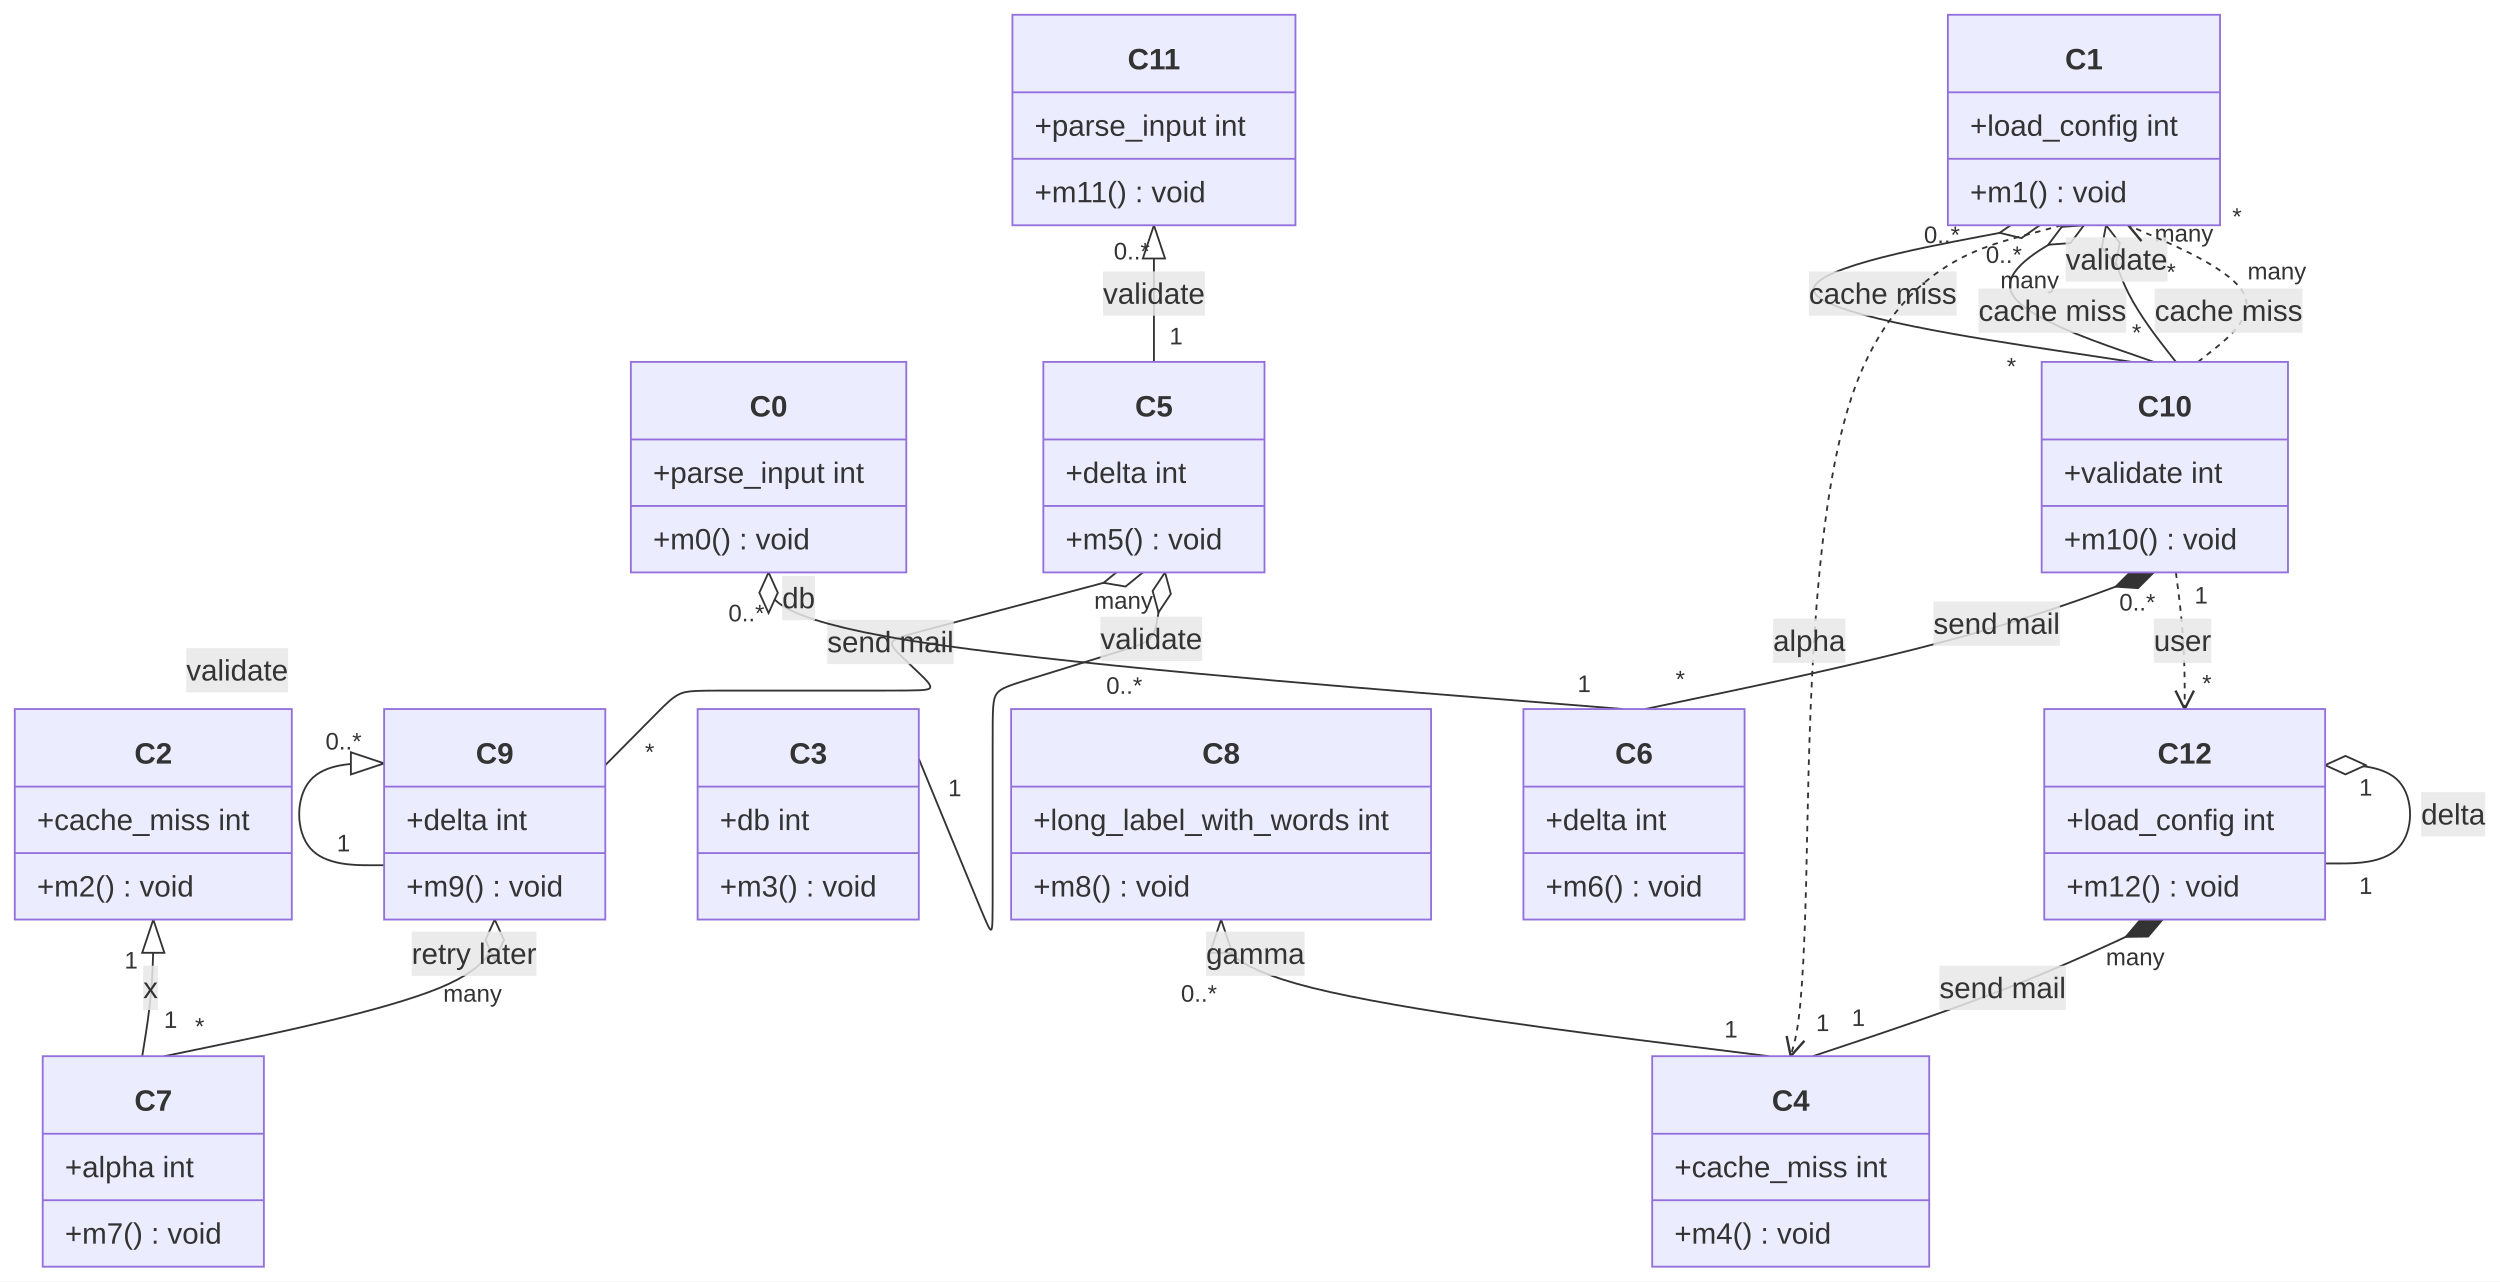
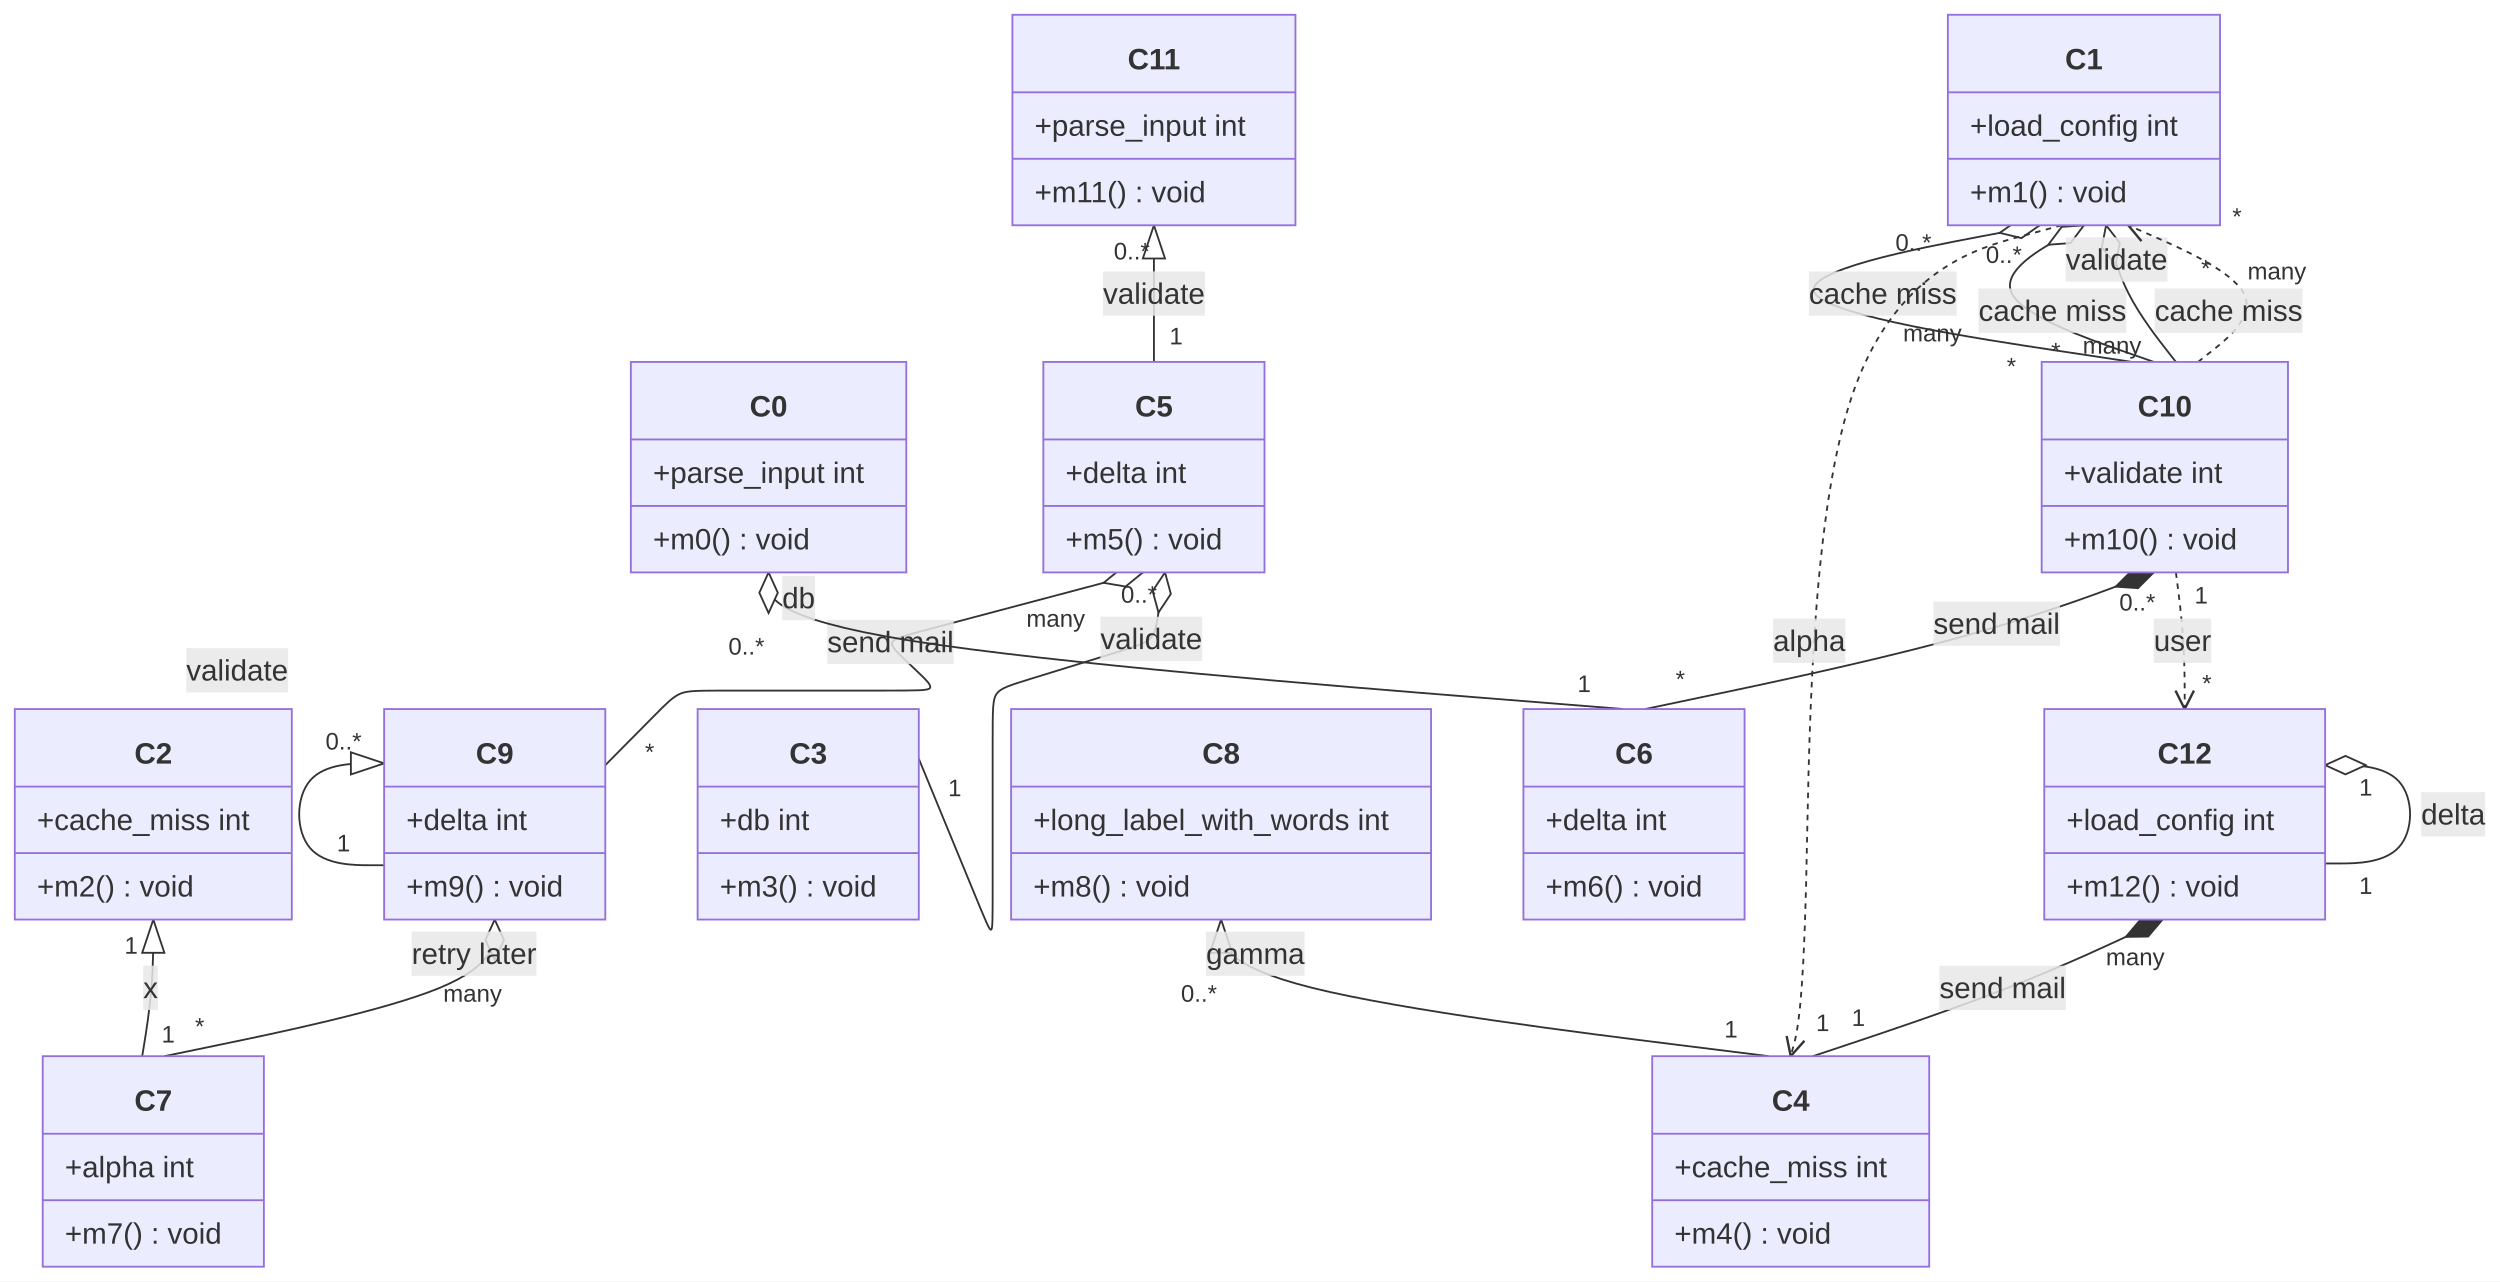
<svg xmlns="http://www.w3.org/2000/svg" id="mermaid" class="classDiagram" width="1353.92" height="694" viewBox="-1255.01 -8 1353.92 694" role="graphics-document document" aria-roledescription="classDiagram">
  <style>#mermaid{font-family:"trebuchet ms",verdana,arial,sans-serif;font-size:16px;fill:#333;}#mermaid .cls{fill:#ECECFF;stroke:#9370DB;stroke-width:1px;}#mermaid .div{stroke:#9370DB;stroke-width:1px;}#mermaid .rel{fill:none;stroke:#333;stroke-width:1px;}#mermaid .rel.dot{stroke-dasharray:3,3;}#mermaid .lbl{fill:#e8e8e8;opacity:0.85;}#mermaid .card{font-size:13px;}#mermaid .ns{fill:#ffffde;stroke:#aaaa33;stroke-width:1px;}#mermaid .note{fill:#fff5ad;stroke:#aaaa33;stroke-width:1px;}#mermaid .static{text-decoration:underline;}#mermaid .abstract{font-style:italic;}#mermaid .title{font-weight:bold;}#mermaid .ann{font-size:14px;}</style>
  <rect x="-1255.01" y="-8" width="1353.92" height="694" fill="white" />
  <defs>
    <marker id="cl-ext-s" viewBox="0 0 20 14" refX="1" refY="7" markerWidth="20" markerHeight="14" markerUnits="userSpaceOnUse" orient="auto">
      <path d="M1,7 L19,1 L19,13 z" fill="#fff" stroke="#333" />
    </marker>
    <marker id="cl-ext-e" viewBox="0 0 20 14" refX="19" refY="7" markerWidth="20" markerHeight="14" markerUnits="userSpaceOnUse" orient="auto">
      <path d="M19,7 L1,1 L1,13 z" fill="#fff" stroke="#333" />
    </marker>
    <marker id="cl-comp-s" viewBox="0 0 24 12" refX="1" refY="6" markerWidth="24" markerHeight="12" markerUnits="userSpaceOnUse" orient="auto">
      <path d="M1,6 L12,1 L23,6 L12,11 z" fill="#333" stroke="#333" />
    </marker>
    <marker id="cl-comp-e" viewBox="0 0 24 12" refX="23" refY="6" markerWidth="24" markerHeight="12" markerUnits="userSpaceOnUse" orient="auto">
      <path d="M1,6 L12,1 L23,6 L12,11 z" fill="#333" stroke="#333" />
    </marker>
    <marker id="cl-agg-s" viewBox="0 0 24 12" refX="1" refY="6" markerWidth="24" markerHeight="12" markerUnits="userSpaceOnUse" orient="auto">
      <path d="M1,6 L12,1 L23,6 L12,11 z" fill="#fff" stroke="#333" />
    </marker>
    <marker id="cl-agg-e" viewBox="0 0 24 12" refX="23" refY="6" markerWidth="24" markerHeight="12" markerUnits="userSpaceOnUse" orient="auto">
      <path d="M1,6 L12,1 L23,6 L12,11 z" fill="#fff" stroke="#333" />
    </marker>
    <marker id="cl-arrow-s" viewBox="0 0 12 12" refX="1" refY="6" markerWidth="12" markerHeight="12" markerUnits="userSpaceOnUse" orient="auto">
      <path d="M11,1 L1,6 L11,11" fill="none" stroke="#333" stroke-width="1.3" />
    </marker>
    <marker id="cl-arrow-e" viewBox="0 0 12 12" refX="11" refY="6" markerWidth="12" markerHeight="12" markerUnits="userSpaceOnUse" orient="auto">
      <path d="M1,1 L11,6 L1,11" fill="none" stroke="#333" stroke-width="1.3" />
    </marker>
    <marker id="cl-lolli-s" viewBox="0 0 14 14" refX="1" refY="7" markerWidth="14" markerHeight="14" markerUnits="userSpaceOnUse" orient="auto">
      <circle cx="7" cy="7" r="6" fill="#fff" stroke="#333" />
    </marker>
    <marker id="cl-lolli-e" viewBox="0 0 14 14" refX="13" refY="7" markerWidth="14" markerHeight="14" markerUnits="userSpaceOnUse" orient="auto">
      <circle cx="7" cy="7" r="6" fill="#fff" stroke="#333" />
    </marker>
  </defs>
  <path class="rel" d="M-150.41,114L-182.88,120.17C-215.35,126.33 -280.3,138.67 -272,151C-263.7,163.33 -182.16,175.67 -141.39,181.83L-100.61,188" marker-start="url(#cl-agg-s)" />
  <text class="card" x="-169.79" y="129.89" text-anchor="middle" dominant-baseline="central">0..*</text>
  <text class="card" x="-165.69" y="190.29" text-anchor="middle" dominant-baseline="central">*</text>
  <rect class="lbl" x="-275.39" y="139" width="80.03" height="24" />
  <text x="-235.38" y="151" text-anchor="middle" dominant-baseline="central">cache miss</text>
  <path class="rel" d="M-593.7,490L-593.7,496.17C-593.7,502.33 -593.7,514.67 -544.29,527C-494.87,539.33 -396.05,551.67 -346.64,557.83L-297.22,564" marker-start="url(#cl-ext-s)" />
  <text class="card" x="-605.7" y="530" text-anchor="middle" dominant-baseline="central">0..*</text>
  <text class="card" x="-317.57" y="549.37" text-anchor="middle" dominant-baseline="central">1</text>
  <rect class="lbl" x="-601.85" y="496.5" width="53.36" height="24" />
  <text x="-575.17" y="508.5" text-anchor="middle" dominant-baseline="central">gamma</text>
  <path class="rel" d="M-1046.98,405.42L-1054.98,405.42C-1062.98,405.42 -1078.98,405.42 -1086.98,414.61C-1094.98,423.81 -1094.98,442.19 -1086.98,451.39C-1078.98,460.58 -1062.98,460.58 -1054.98,460.58L-1046.98,460.58" marker-start="url(#cl-ext-s)" />
  <text class="card" x="-1068.98" y="393.42" text-anchor="middle" dominant-baseline="central">0..*</text>
  <text class="card" x="-1068.98" y="448.58" text-anchor="middle" dominant-baseline="central">1</text>
  <rect class="lbl" x="-1154.13" y="343" width="55.16" height="24" />
  <text x="-1126.56" y="355" text-anchor="middle" dominant-baseline="central">validate</text>
  <path class="rel" d="M-636.08,302L-657.08,307.57C-678.09,313.14 -720.1,324.27 -743.36,330.44C-766.62,336.61 -771.13,337.8 -771.81,339.9C-772.5,342 -769.37,345 -766.23,348C-763.1,351 -759.96,354 -756.82,357C-753.69,360 -750.55,363 -751.32,364.5C-752.08,366 -756.75,366 -777.71,366C-798.68,366 -835.94,366 -856.9,366C-877.86,366 -882.53,366 -886.51,367.66C-890.48,369.32 -893.77,372.63 -900.43,379.36C-907.1,386.09 -917.15,396.23 -922.17,401.3L-927.2,406.38" marker-start="url(#cl-agg-s)" />
-   <text class="card" x="-646.54" y="317.19" text-anchor="middle" dominant-baseline="central">many</text>
+   <text class="card" x="-683.27" y="326.93" text-anchor="middle" dominant-baseline="central">many</text>
  <text class="card" x="-903.19" y="399.19" text-anchor="middle" dominant-baseline="central">*</text>
  <rect class="lbl" x="-807.01" y="327.68" width="68.48" height="24" />
  <text x="-772.77" y="339.68" text-anchor="middle" dominant-baseline="central">send mail</text>
  <path class="rel dot" d="M-138.41,114L-161.21,120.17C-184.01,126.33 -229.61,138.67 -252.4,207.5C-275.2,276.33 -275.2,401.67 -276.87,470.5C-278.54,539.33 -281.88,551.67 -283.55,557.83L-285.22,564" marker-end="url(#cl-arrow-e)" />
-   <text class="card" x="-203.32" y="119.13" text-anchor="middle" dominant-baseline="central">0..*</text>
+   <text class="card" x="-218.77" y="123.3" text-anchor="middle" dominant-baseline="central">0..*</text>
  <text class="card" x="-267.89" y="545.9" text-anchor="middle" dominant-baseline="central">1</text>
  <rect class="lbl" x="-294.78" y="327" width="39.16" height="24" />
  <text x="-275.2" y="339" text-anchor="middle" dominant-baseline="central">alpha</text>
  <path class="rel" d="M-630.08,114L-630.08,188" marker-start="url(#cl-ext-s)" />
  <text class="card" x="-642.08" y="128" text-anchor="middle" dominant-baseline="central">0..*</text>
  <text class="card" x="-618.08" y="174" text-anchor="middle" dominant-baseline="central">1</text>
  <rect class="lbl" x="-657.66" y="139" width="55.16" height="24" />
  <text x="-630.08" y="151" text-anchor="middle" dominant-baseline="central">validate</text>
  <path class="rel" d="M-126.41,114L-137.73,120.17C-149.06,126.33 -171.7,138.67 -165.4,151C-159.1,163.33 -123.86,175.67 -106.24,181.83L-88.61,188" marker-start="url(#cl-agg-s)" />
-   <text class="card" x="-155.8" y="143.67" text-anchor="middle" dominant-baseline="central">many</text>
-   <text class="card" x="-97.87" y="172.05" text-anchor="middle" dominant-baseline="central">*</text>
+   <text class="card" x="-208.49" y="172.37" text-anchor="middle" dominant-baseline="central">many</text>
+   <text class="card" x="-141.66" y="182.15" text-anchor="middle" dominant-baseline="central">*</text>
  <rect class="lbl" x="-183.51" y="148.25" width="80.03" height="24" />
  <text x="-143.49" y="160.25" text-anchor="middle" dominant-baseline="central">cache miss</text>
  <path class="rel" d="M-114.41,114L-112.94,120.17C-111.46,126.33 -108.52,138.67 -102.22,151C-95.92,163.33 -86.27,175.67 -81.44,181.83L-76.61,188" marker-start="url(#cl-agg-s)" />
-   <text class="card" x="-72.25" y="118.32" text-anchor="middle" dominant-baseline="central">many</text>
-   <text class="card" x="-79.22" y="139.24" text-anchor="middle" dominant-baseline="central">*</text>
+   <text class="card" x="-111.21" y="179.04" text-anchor="middle" dominant-baseline="central">many</text>
+   <text class="card" x="-60.45" y="137.26" text-anchor="middle" dominant-baseline="central">*</text>
  <rect class="lbl" x="-136.31" y="120.5" width="55.16" height="24" />
  <text x="-108.73" y="132.5" text-anchor="middle" dominant-baseline="central">validate</text>
  <path class="rel" d="M-624.08,302L-624.75,306.11C-625.41,310.22 -626.75,318.44 -627.75,324.61C-628.75,330.78 -629.41,334.89 -631.98,337.63C-634.54,340.38 -639,341.76 -651.32,345.57C-663.65,349.38 -683.85,355.62 -696.17,359.43C-708.5,363.24 -712.96,364.62 -715.19,367.64C-717.42,370.67 -717.42,375.33 -717.42,395.33C-717.42,415.33 -717.42,450.67 -717.42,470.67C-717.42,490.67 -717.42,495.33 -718.31,495.51C-719.2,495.69 -720.97,491.37 -727.64,475.19C-734.31,459.01 -745.86,430.97 -751.64,416.95L-757.42,402.93" marker-start="url(#cl-agg-s)" />
-   <text class="card" x="-646.17" y="363.25" text-anchor="middle" dominant-baseline="central">0..*</text>
+   <text class="card" x="-638.17" y="313.9" text-anchor="middle" dominant-baseline="central">0..*</text>
  <text class="card" x="-737.94" y="418.7" text-anchor="middle" dominant-baseline="central">1</text>
  <rect class="lbl" x="-659.08" y="325.98" width="55.16" height="24" />
  <text x="-631.5" y="337.98" text-anchor="middle" dominant-baseline="central">validate</text>
  <path class="rel" d="M-88.61,302L-105.09,308.17C-121.56,314.33 -154.5,326.67 -200.41,339C-246.33,351.33 -305.21,363.67 -334.65,369.83L-364.09,376" marker-start="url(#cl-comp-s)" />
  <text class="card" x="-97.52" y="318.15" text-anchor="middle" dominant-baseline="central">0..*</text>
  <text class="card" x="-345.02" y="359.74" text-anchor="middle" dominant-baseline="central">*</text>
  <rect class="lbl" x="-207.92" y="317.75" width="68.48" height="24" />
  <text x="-173.68" y="329.75" text-anchor="middle" dominant-baseline="central">send mail</text>
  <path class="rel" d="M-838.78,302L-838.78,308.17C-838.78,314.33 -838.78,326.67 -761.66,339C-684.55,351.33 -530.32,363.67 -453.21,369.83L-376.09,376" marker-start="url(#cl-agg-s)" />
-   <text class="card" x="-850.78" y="324" text-anchor="middle" dominant-baseline="central">0..*</text>
+   <text class="card" x="-850.78" y="342" text-anchor="middle" dominant-baseline="central">0..*</text>
  <text class="card" x="-397.07" y="362.28" text-anchor="middle" dominant-baseline="central">1</text>
  <rect class="lbl" x="-831.41" y="303.88" width="17.8" height="24" />
  <text x="-822.51" y="315.88" text-anchor="middle" dominant-baseline="central">db</text>
  <path class="rel" d="M-987.09,490L-987.09,496.17C-987.09,502.33 -987.09,514.67 -1016.9,527C-1046.72,539.33 -1106.36,551.67 -1136.17,557.83L-1165.99,564" marker-start="url(#cl-agg-s)" />
  <text class="card" x="-999.09" y="530" text-anchor="middle" dominant-baseline="central">many</text>
  <text class="card" x="-1146.88" y="547.79" text-anchor="middle" dominant-baseline="central">*</text>
  <rect class="lbl" x="-1032.06" y="496.5" width="67.58" height="24" />
  <text x="-998.27" y="508.5" text-anchor="middle" dominant-baseline="central">retry later</text>
  <path class="rel dot" d="M-76.61,302L-75.82,308.17C-75.03,314.33 -73.44,326.67 -72.64,339C-71.85,351.33 -71.85,363.67 -71.85,369.83L-71.85,376" marker-end="url(#cl-arrow-e)" />
  <text class="card" x="-62.92" y="314.35" text-anchor="middle" dominant-baseline="central">1</text>
  <text class="card" x="-59.85" y="362" text-anchor="middle" dominant-baseline="central">*</text>
  <rect class="lbl" x="-88.6" y="327" width="31.13" height="24" />
  <text x="-73.04" y="339" text-anchor="middle" dominant-baseline="central">user</text>
  <path class="rel" d="M-83.85,490L-96.93,496.17C-110.01,502.33 -136.17,514.67 -167.73,527C-199.29,539.33 -236.26,551.67 -254.74,557.83L-273.22,564" marker-start="url(#cl-comp-s)" />
  <text class="card" x="-98.63" y="510.24" text-anchor="middle" dominant-baseline="central">many</text>
  <text class="card" x="-248.56" y="543.12" text-anchor="middle" dominant-baseline="central">1</text>
  <rect class="lbl" x="-204.68" y="515" width="68.48" height="24" />
  <text x="-170.43" y="527" text-anchor="middle" dominant-baseline="central">send mail</text>
  <path class="rel dot" d="M-64.61,188L-56.84,181.83C-49.07,175.67 -33.52,163.33 -39.82,151C-46.12,138.67 -74.27,126.33 -88.34,120.17L-102.41,114" marker-end="url(#cl-arrow-e)" />
  <text class="card" x="-21.93" y="138.82" text-anchor="middle" dominant-baseline="central">many</text>
  <text class="card" x="-43.55" y="109.22" text-anchor="middle" dominant-baseline="central">*</text>
  <rect class="lbl" x="-88.08" y="148.25" width="80.03" height="24" />
  <text x="-48.07" y="160.25" text-anchor="middle" dominant-baseline="central">cache miss</text>
  <path class="rel" d="M4.21,406.38L12.21,406.38C20.21,406.38 36.21,406.38 44.21,415.25C52.21,424.13 52.21,441.87 44.21,450.75C36.21,459.62 20.21,459.62 12.21,459.62L4.21,459.62" marker-start="url(#cl-agg-s)" />
  <text class="card" x="26.21" y="418.38" text-anchor="middle" dominant-baseline="central">1</text>
  <text class="card" x="26.21" y="471.62" text-anchor="middle" dominant-baseline="central">1</text>
  <rect class="lbl" x="56.21" y="421" width="34.7" height="24" />
  <text x="73.56" y="433" text-anchor="middle" dominant-baseline="central">delta</text>
  <path class="rel" d="M-1171.99,490L-1171.99,496.17C-1171.99,502.33 -1171.99,514.67 -1172.99,527C-1173.99,539.33 -1175.99,551.67 -1176.99,557.83L-1177.99,564" marker-start="url(#cl-ext-s)" />
-   <text class="card" x="-1183.99" y="512" text-anchor="middle" dominant-baseline="central">1</text>
-   <text class="card" x="-1162.62" y="544.2" text-anchor="middle" dominant-baseline="central">1</text>
+   <text class="card" x="-1183.99" y="504" text-anchor="middle" dominant-baseline="central">1</text>
+   <text class="card" x="-1163.91" y="552.1" text-anchor="middle" dominant-baseline="central">1</text>
  <rect class="lbl" x="-1177.49" y="515" width="8" height="24" />
  <text x="-1173.49" y="527" text-anchor="middle" dominant-baseline="central">x</text>
  <rect class="cls" x="-913.36" y="188" width="149.17" height="114" />
  <text class="title" x="-838.78" y="212" text-anchor="middle" dominant-baseline="central">C0</text>
  <line class="div" x1="-913.36" y1="230" x2="-764.19" y2="230" />
  <line class="div" x1="-913.36" y1="266" x2="-764.19" y2="266" />
  <text x="-901.36" y="248" text-anchor="start" dominant-baseline="central">+parse_input int</text>
  <text x="-901.36" y="284" text-anchor="start" dominant-baseline="central">+m0() : void</text>
  <rect class="cls" x="-200.11" y="0" width="147.39" height="114" />
  <text class="title" x="-126.41" y="24" text-anchor="middle" dominant-baseline="central">C1</text>
  <line class="div" x1="-200.11" y1="42" x2="-52.72" y2="42" />
  <line class="div" x1="-200.11" y1="78" x2="-52.72" y2="78" />
  <text x="-188.11" y="60" text-anchor="start" dominant-baseline="central">+load_config int</text>
  <text x="-188.11" y="96" text-anchor="start" dominant-baseline="central">+m1() : void</text>
  <rect class="cls" x="-1247.01" y="376" width="150.03" height="114" />
  <text class="title" x="-1171.99" y="400" text-anchor="middle" dominant-baseline="central">C2</text>
  <line class="div" x1="-1247.01" y1="418" x2="-1096.98" y2="418" />
  <line class="div" x1="-1247.01" y1="454" x2="-1096.98" y2="454" />
  <text x="-1235.01" y="436" text-anchor="start" dominant-baseline="central">+cache_miss int</text>
  <text x="-1235.01" y="472" text-anchor="start" dominant-baseline="central">+m2() : void</text>
  <rect class="cls" x="-877.2" y="376" width="119.78" height="114" />
  <text class="title" x="-817.31" y="400" text-anchor="middle" dominant-baseline="central">C3</text>
  <line class="div" x1="-877.2" y1="418" x2="-757.42" y2="418" />
  <line class="div" x1="-877.2" y1="454" x2="-757.42" y2="454" />
  <text x="-865.2" y="436" text-anchor="start" dominant-baseline="central">+db int</text>
  <text x="-865.2" y="472" text-anchor="start" dominant-baseline="central">+m3() : void</text>
  <rect class="cls" x="-360.24" y="564" width="150.03" height="114" />
  <text class="title" x="-285.22" y="588" text-anchor="middle" dominant-baseline="central">C4</text>
  <line class="div" x1="-360.24" y1="606" x2="-210.21" y2="606" />
  <line class="div" x1="-360.24" y1="642" x2="-210.21" y2="642" />
  <text x="-348.24" y="624" text-anchor="start" dominant-baseline="central">+cache_miss int</text>
  <text x="-348.24" y="660" text-anchor="start" dominant-baseline="central">+m4() : void</text>
  <rect class="cls" x="-689.97" y="188" width="119.78" height="114" />
  <text class="title" x="-630.08" y="212" text-anchor="middle" dominant-baseline="central">C5</text>
  <line class="div" x1="-689.97" y1="230" x2="-570.19" y2="230" />
  <line class="div" x1="-689.97" y1="266" x2="-570.19" y2="266" />
  <text x="-677.97" y="248" text-anchor="start" dominant-baseline="central">+delta int</text>
  <text x="-677.97" y="284" text-anchor="start" dominant-baseline="central">+m5() : void</text>
  <rect class="cls" x="-429.98" y="376" width="119.78" height="114" />
  <text class="title" x="-370.09" y="400" text-anchor="middle" dominant-baseline="central">C6</text>
  <line class="div" x1="-429.98" y1="418" x2="-310.2" y2="418" />
  <line class="div" x1="-429.98" y1="454" x2="-310.2" y2="454" />
  <text x="-417.98" y="436" text-anchor="start" dominant-baseline="central">+delta int</text>
  <text x="-417.98" y="472" text-anchor="start" dominant-baseline="central">+m6() : void</text>
  <rect class="cls" x="-1231.88" y="564" width="119.78" height="114" />
  <text class="title" x="-1171.99" y="588" text-anchor="middle" dominant-baseline="central">C7</text>
  <line class="div" x1="-1231.88" y1="606" x2="-1112.1" y2="606" />
  <line class="div" x1="-1231.88" y1="642" x2="-1112.1" y2="642" />
  <text x="-1219.88" y="624" text-anchor="start" dominant-baseline="central">+alpha int</text>
  <text x="-1219.88" y="660" text-anchor="start" dominant-baseline="central">+m7() : void</text>
  <rect class="cls" x="-707.42" y="376" width="227.44" height="114" />
  <text class="title" x="-593.7" y="400" text-anchor="middle" dominant-baseline="central">C8</text>
  <line class="div" x1="-707.42" y1="418" x2="-479.98" y2="418" />
  <line class="div" x1="-707.42" y1="454" x2="-479.98" y2="454" />
  <text x="-695.42" y="436" text-anchor="start" dominant-baseline="central">+long_label_with_words int</text>
  <text x="-695.42" y="472" text-anchor="start" dominant-baseline="central">+m8() : void</text>
  <rect class="cls" x="-1046.98" y="376" width="119.78" height="114" />
  <text class="title" x="-987.09" y="400" text-anchor="middle" dominant-baseline="central">C9</text>
  <line class="div" x1="-1046.98" y1="418" x2="-927.2" y2="418" />
  <line class="div" x1="-1046.98" y1="454" x2="-927.2" y2="454" />
  <text x="-1034.98" y="436" text-anchor="start" dominant-baseline="central">+delta int</text>
  <text x="-1034.98" y="472" text-anchor="start" dominant-baseline="central">+m9() : void</text>
  <rect class="cls" x="-149.31" y="188" width="133.4" height="114" />
  <text class="title" x="-82.61" y="212" text-anchor="middle" dominant-baseline="central">C10</text>
  <line class="div" x1="-149.31" y1="230" x2="-15.92" y2="230" />
  <line class="div" x1="-149.31" y1="266" x2="-15.92" y2="266" />
  <text x="-137.31" y="248" text-anchor="start" dominant-baseline="central">+validate int</text>
  <text x="-137.31" y="284" text-anchor="start" dominant-baseline="central">+m10() : void</text>
  <rect class="cls" x="-706.71" y="0" width="153.27" height="114" />
  <text class="title" x="-630.08" y="24" text-anchor="middle" dominant-baseline="central">C11</text>
  <line class="div" x1="-706.71" y1="42" x2="-553.45" y2="42" />
  <line class="div" x1="-706.71" y1="78" x2="-553.45" y2="78" />
  <text x="-694.71" y="60" text-anchor="start" dominant-baseline="central">+parse_input int</text>
  <text x="-694.71" y="96" text-anchor="start" dominant-baseline="central">+m11() : void</text>
  <rect class="cls" x="-147.91" y="376" width="152.12" height="114" />
  <text class="title" x="-71.85" y="400" text-anchor="middle" dominant-baseline="central">C12</text>
  <line class="div" x1="-147.91" y1="418" x2="4.21" y2="418" />
  <line class="div" x1="-147.91" y1="454" x2="4.21" y2="454" />
  <text x="-135.91" y="436" text-anchor="start" dominant-baseline="central">+load_config int</text>
  <text x="-135.91" y="472" text-anchor="start" dominant-baseline="central">+m12() : void</text>
</svg>
